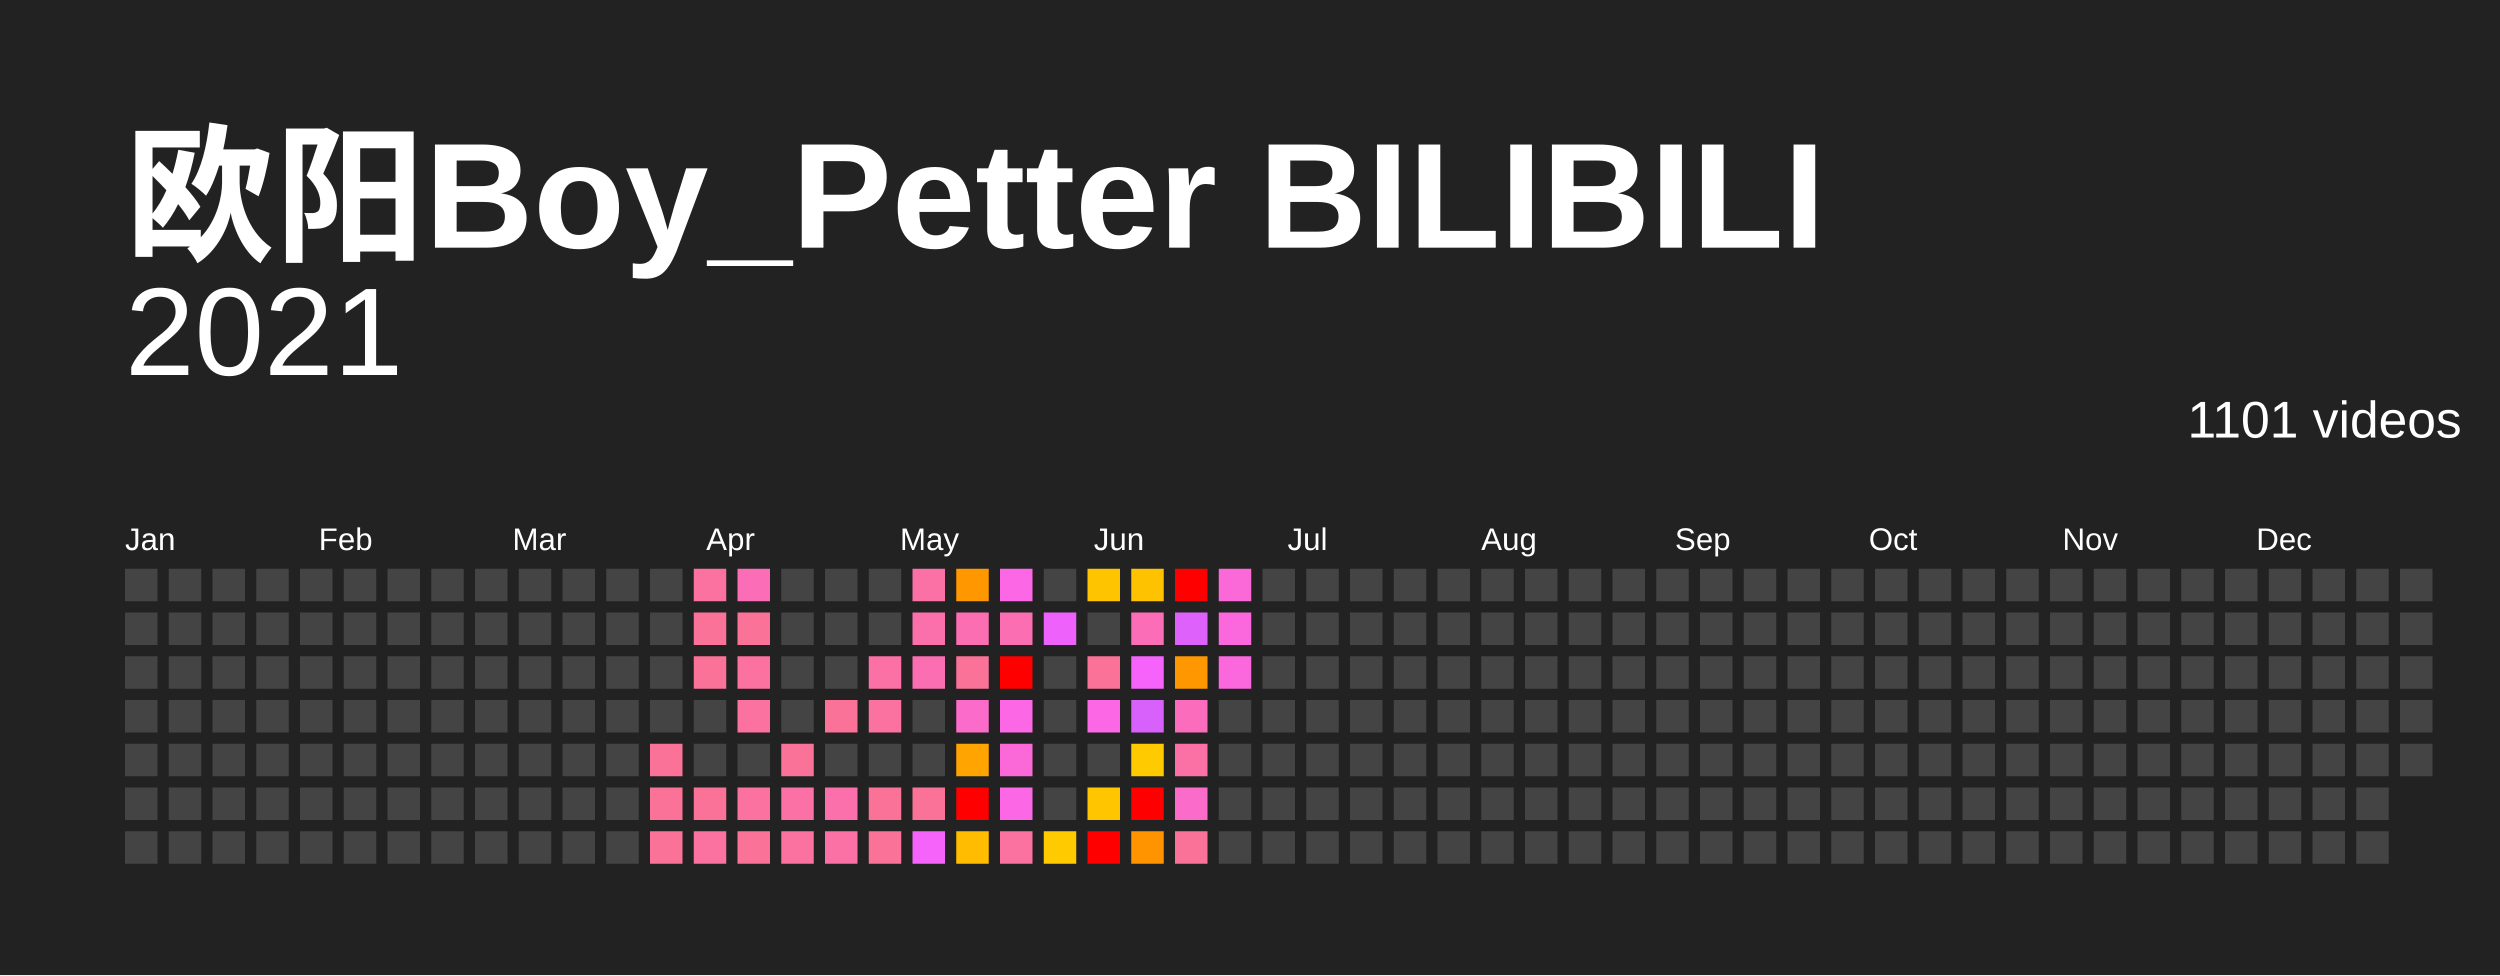
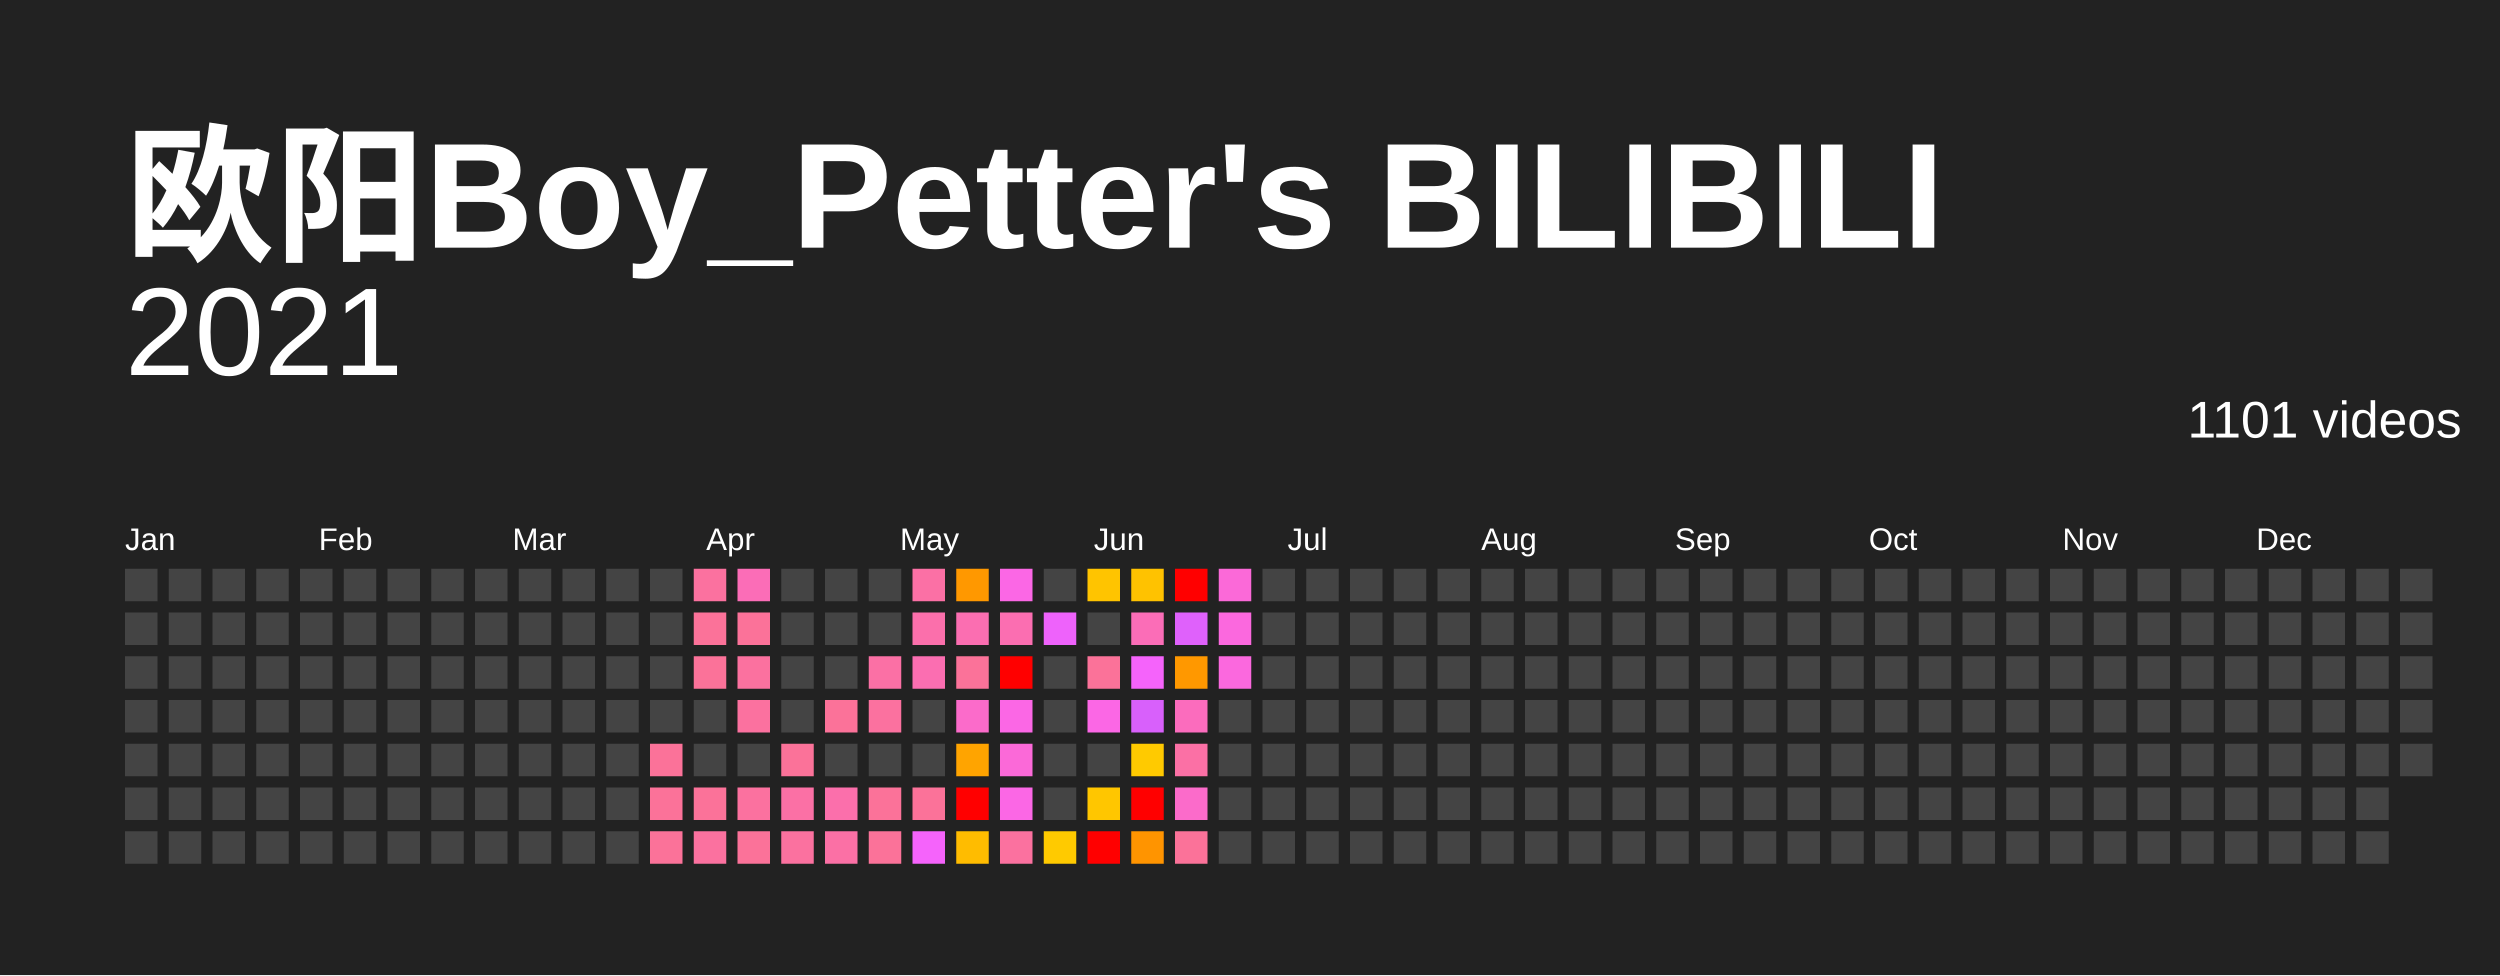
<svg xmlns="http://www.w3.org/2000/svg" baseProfile="full" height="78mm" version="1.1" viewBox="0,0,200,78" width="200mm">
  <defs />
  <rect fill="#222222" height="78" width="200" x="0" y="0" />
-   <text fill="#FFFFFF" style="font-size:12px; font-family:Arial; font-weight:bold;" x="10" y="20">欧阳Boy_Petter BILIBILI</text>
+   <text fill="#FFFFFF" style="font-size:12px; font-family:Arial; font-weight:bold;" x="10" y="20">欧阳Boy_Petter's BILIBILI</text>
  <text alignment-baseline="hanging" fill="#FFFFFF" style="font-size:10.0px; font-family:Arial;" x="10" y="30">2021</text>
  <text alignment-baseline="hanging" fill="#FFFFFF" style="font-size:4.125px; font-family:Arial;" x="175" y="35">1101 videos</text>
  <text fill="#FFFFFF" style="font-size:2.5px; font-family:Arial" x="10.0" y="44">Jan</text>
  <text fill="#FFFFFF" style="font-size:2.5px; font-family:Arial" x="25.5" y="44">Feb</text>
  <text fill="#FFFFFF" style="font-size:2.5px; font-family:Arial" x="41.0" y="44">Mar</text>
  <text fill="#FFFFFF" style="font-size:2.5px; font-family:Arial" x="56.5" y="44">Apr</text>
  <text fill="#FFFFFF" style="font-size:2.5px; font-family:Arial" x="72.0" y="44">May</text>
  <text fill="#FFFFFF" style="font-size:2.5px; font-family:Arial" x="87.5" y="44">Jun</text>
  <text fill="#FFFFFF" style="font-size:2.5px; font-family:Arial" x="103.0" y="44">Jul</text>
  <text fill="#FFFFFF" style="font-size:2.5px; font-family:Arial" x="118.5" y="44">Aug</text>
  <text fill="#FFFFFF" style="font-size:2.5px; font-family:Arial" x="134.0" y="44">Sep</text>
  <text fill="#FFFFFF" style="font-size:2.5px; font-family:Arial" x="149.5" y="44">Oct</text>
  <text fill="#FFFFFF" style="font-size:2.5px; font-family:Arial" x="165.0" y="44">Nov</text>
  <text fill="#FFFFFF" style="font-size:2.5px; font-family:Arial" x="180.5" y="44">Dec</text>
  <rect fill="#444444" height="2.6" width="2.6" x="10.0" y="45.5" />
  <rect fill="#444444" height="2.6" width="2.6" x="10.0" y="49.0" />
  <rect fill="#444444" height="2.6" width="2.6" x="10.0" y="52.5" />
  <rect fill="#444444" height="2.6" width="2.6" x="10.0" y="56.0" />
  <rect fill="#444444" height="2.6" width="2.6" x="10.0" y="59.5" />
  <rect fill="#444444" height="2.6" width="2.6" x="10.0" y="63.0" />
  <rect fill="#444444" height="2.6" width="2.6" x="10.0" y="66.5" />
  <rect fill="#444444" height="2.6" width="2.6" x="13.5" y="45.5" />
  <rect fill="#444444" height="2.6" width="2.6" x="13.5" y="49.0" />
  <rect fill="#444444" height="2.6" width="2.6" x="13.5" y="52.5" />
  <rect fill="#444444" height="2.6" width="2.6" x="13.5" y="56.0" />
  <rect fill="#444444" height="2.6" width="2.6" x="13.5" y="59.5" />
  <rect fill="#444444" height="2.6" width="2.6" x="13.5" y="63.0" />
  <rect fill="#444444" height="2.6" width="2.6" x="13.5" y="66.5" />
  <rect fill="#444444" height="2.6" width="2.6" x="17.0" y="45.5" />
  <rect fill="#444444" height="2.6" width="2.6" x="17.0" y="49.0" />
  <rect fill="#444444" height="2.6" width="2.6" x="17.0" y="52.5" />
  <rect fill="#444444" height="2.6" width="2.6" x="17.0" y="56.0" />
  <rect fill="#444444" height="2.6" width="2.6" x="17.0" y="59.5" />
  <rect fill="#444444" height="2.6" width="2.6" x="17.0" y="63.0" />
  <rect fill="#444444" height="2.6" width="2.6" x="17.0" y="66.5" />
  <rect fill="#444444" height="2.6" width="2.6" x="20.5" y="45.5" />
  <rect fill="#444444" height="2.6" width="2.6" x="20.5" y="49.0" />
  <rect fill="#444444" height="2.6" width="2.6" x="20.5" y="52.5" />
  <rect fill="#444444" height="2.6" width="2.6" x="20.5" y="56.0" />
  <rect fill="#444444" height="2.6" width="2.6" x="20.5" y="59.5" />
  <rect fill="#444444" height="2.6" width="2.6" x="20.5" y="63.0" />
  <rect fill="#444444" height="2.6" width="2.6" x="20.5" y="66.5" />
  <rect fill="#444444" height="2.6" width="2.6" x="24.0" y="45.5" />
  <rect fill="#444444" height="2.6" width="2.6" x="24.0" y="49.0" />
  <rect fill="#444444" height="2.6" width="2.6" x="24.0" y="52.5" />
  <rect fill="#444444" height="2.6" width="2.6" x="24.0" y="56.0" />
  <rect fill="#444444" height="2.6" width="2.6" x="24.0" y="59.5" />
  <rect fill="#444444" height="2.6" width="2.6" x="24.0" y="63.0" />
  <rect fill="#444444" height="2.6" width="2.6" x="24.0" y="66.5" />
  <rect fill="#444444" height="2.6" width="2.6" x="27.5" y="45.5" />
  <rect fill="#444444" height="2.6" width="2.6" x="27.5" y="49.0" />
  <rect fill="#444444" height="2.6" width="2.6" x="27.5" y="52.5" />
  <rect fill="#444444" height="2.6" width="2.6" x="27.5" y="56.0" />
  <rect fill="#444444" height="2.6" width="2.6" x="27.5" y="59.5" />
  <rect fill="#444444" height="2.6" width="2.6" x="27.5" y="63.0" />
  <rect fill="#444444" height="2.6" width="2.6" x="27.5" y="66.5" />
  <rect fill="#444444" height="2.6" width="2.6" x="31.0" y="45.5" />
  <rect fill="#444444" height="2.6" width="2.6" x="31.0" y="49.0" />
  <rect fill="#444444" height="2.6" width="2.6" x="31.0" y="52.5" />
  <rect fill="#444444" height="2.6" width="2.6" x="31.0" y="56.0" />
  <rect fill="#444444" height="2.6" width="2.6" x="31.0" y="59.5" />
  <rect fill="#444444" height="2.6" width="2.6" x="31.0" y="63.0" />
  <rect fill="#444444" height="2.6" width="2.6" x="31.0" y="66.5" />
  <rect fill="#444444" height="2.6" width="2.6" x="34.5" y="45.5" />
  <rect fill="#444444" height="2.6" width="2.6" x="34.5" y="49.0" />
  <rect fill="#444444" height="2.6" width="2.6" x="34.5" y="52.5" />
  <rect fill="#444444" height="2.6" width="2.6" x="34.5" y="56.0" />
  <rect fill="#444444" height="2.6" width="2.6" x="34.5" y="59.5" />
  <rect fill="#444444" height="2.6" width="2.6" x="34.5" y="63.0" />
  <rect fill="#444444" height="2.6" width="2.6" x="34.5" y="66.5" />
  <rect fill="#444444" height="2.6" width="2.6" x="38.0" y="45.5" />
  <rect fill="#444444" height="2.6" width="2.6" x="38.0" y="49.0" />
  <rect fill="#444444" height="2.6" width="2.6" x="38.0" y="52.5" />
  <rect fill="#444444" height="2.6" width="2.6" x="38.0" y="56.0" />
  <rect fill="#444444" height="2.6" width="2.6" x="38.0" y="59.5" />
  <rect fill="#444444" height="2.6" width="2.6" x="38.0" y="63.0" />
  <rect fill="#444444" height="2.6" width="2.6" x="38.0" y="66.5" />
  <rect fill="#444444" height="2.6" width="2.6" x="41.5" y="45.5" />
  <rect fill="#444444" height="2.6" width="2.6" x="41.5" y="49.0" />
  <rect fill="#444444" height="2.6" width="2.6" x="41.5" y="52.5" />
  <rect fill="#444444" height="2.6" width="2.6" x="41.5" y="56.0" />
  <rect fill="#444444" height="2.6" width="2.6" x="41.5" y="59.5" />
  <rect fill="#444444" height="2.6" width="2.6" x="41.5" y="63.0" />
  <rect fill="#444444" height="2.6" width="2.6" x="41.5" y="66.5" />
  <rect fill="#444444" height="2.6" width="2.6" x="45.0" y="45.5" />
  <rect fill="#444444" height="2.6" width="2.6" x="45.0" y="49.0" />
  <rect fill="#444444" height="2.6" width="2.6" x="45.0" y="52.5" />
  <rect fill="#444444" height="2.6" width="2.6" x="45.0" y="56.0" />
  <rect fill="#444444" height="2.6" width="2.6" x="45.0" y="59.5" />
  <rect fill="#444444" height="2.6" width="2.6" x="45.0" y="63.0" />
  <rect fill="#444444" height="2.6" width="2.6" x="45.0" y="66.5" />
  <rect fill="#444444" height="2.6" width="2.6" x="48.5" y="45.5" />
  <rect fill="#444444" height="2.6" width="2.6" x="48.5" y="49.0" />
  <rect fill="#444444" height="2.6" width="2.6" x="48.5" y="52.5" />
  <rect fill="#444444" height="2.6" width="2.6" x="48.5" y="56.0" />
  <rect fill="#444444" height="2.6" width="2.6" x="48.5" y="59.5" />
  <rect fill="#444444" height="2.6" width="2.6" x="48.5" y="63.0" />
  <rect fill="#444444" height="2.6" width="2.6" x="48.5" y="66.5" />
  <rect fill="#444444" height="2.6" width="2.6" x="52.0" y="45.5" />
  <rect fill="#444444" height="2.6" width="2.6" x="52.0" y="49.0" />
  <rect fill="#444444" height="2.6" width="2.6" x="52.0" y="52.5" />
  <rect fill="#444444" height="2.6" width="2.6" x="52.0" y="56.0" />
  <rect fill="#fb7299" height="2.6" width="2.6" x="52.0" y="59.5" />
  <rect fill="#fb7299" height="2.6" width="2.6" x="52.0" y="63.0" />
  <rect fill="#fb7299" height="2.6" width="2.6" x="52.0" y="66.5" />
  <rect fill="#fb719f" height="2.6" width="2.6" x="55.5" y="45.5" />
  <rect fill="#fb7299" height="2.6" width="2.6" x="55.5" y="49.0" />
  <rect fill="#fb7299" height="2.6" width="2.6" x="55.5" y="52.5" />
  <rect fill="#444444" height="2.6" width="2.6" x="55.5" y="56.0" />
  <rect fill="#444444" height="2.6" width="2.6" x="55.5" y="59.5" />
  <rect fill="#fb7299" height="2.6" width="2.6" x="55.5" y="63.0" />
  <rect fill="#fb719f" height="2.6" width="2.6" x="55.5" y="66.5" />
  <rect fill="#fb6db7" height="2.6" width="2.6" x="59.0" y="45.5" />
  <rect fill="#fb7299" height="2.6" width="2.6" x="59.0" y="49.0" />
  <rect fill="#fb719f" height="2.6" width="2.6" x="59.0" y="52.5" />
  <rect fill="#fb719f" height="2.6" width="2.6" x="59.0" y="56.0" />
  <rect fill="#444444" height="2.6" width="2.6" x="59.0" y="59.5" />
  <rect fill="#fb719f" height="2.6" width="2.6" x="59.0" y="63.0" />
  <rect fill="#fb7299" height="2.6" width="2.6" x="59.0" y="66.5" />
  <rect fill="#444444" height="2.6" width="2.6" x="62.5" y="45.5" />
  <rect fill="#444444" height="2.6" width="2.6" x="62.5" y="49.0" />
  <rect fill="#444444" height="2.6" width="2.6" x="62.5" y="52.5" />
  <rect fill="#444444" height="2.6" width="2.6" x="62.5" y="56.0" />
  <rect fill="#fb7299" height="2.6" width="2.6" x="62.5" y="59.5" />
  <rect fill="#fb70a5" height="2.6" width="2.6" x="62.5" y="63.0" />
  <rect fill="#fb719f" height="2.6" width="2.6" x="62.5" y="66.5" />
  <rect fill="#444444" height="2.6" width="2.6" x="66.0" y="45.5" />
  <rect fill="#444444" height="2.6" width="2.6" x="66.0" y="49.0" />
  <rect fill="#444444" height="2.6" width="2.6" x="66.0" y="52.5" />
  <rect fill="#fb7299" height="2.6" width="2.6" x="66.0" y="56.0" />
  <rect fill="#444444" height="2.6" width="2.6" x="66.0" y="59.5" />
  <rect fill="#fb6fab" height="2.6" width="2.6" x="66.0" y="63.0" />
  <rect fill="#fb70a5" height="2.6" width="2.6" x="66.0" y="66.5" />
  <rect fill="#444444" height="2.6" width="2.6" x="69.5" y="45.5" />
  <rect fill="#444444" height="2.6" width="2.6" x="69.5" y="49.0" />
  <rect fill="#fb70a5" height="2.6" width="2.6" x="69.5" y="52.5" />
  <rect fill="#fb719f" height="2.6" width="2.6" x="69.5" y="56.0" />
  <rect fill="#444444" height="2.6" width="2.6" x="69.5" y="59.5" />
  <rect fill="#fb7299" height="2.6" width="2.6" x="69.5" y="63.0" />
  <rect fill="#fb7299" height="2.6" width="2.6" x="69.5" y="66.5" />
  <rect fill="#fb70a5" height="2.6" width="2.6" x="73.0" y="45.5" />
  <rect fill="#fb6fab" height="2.6" width="2.6" x="73.0" y="49.0" />
  <rect fill="#fb6eb1" height="2.6" width="2.6" x="73.0" y="52.5" />
  <rect fill="#444444" height="2.6" width="2.6" x="73.0" y="56.0" />
  <rect fill="#444444" height="2.6" width="2.6" x="73.0" y="59.5" />
  <rect fill="#fb7299" height="2.6" width="2.6" x="73.0" y="63.0" />
  <rect fill="#f563fb" height="2.6" width="2.6" x="73.0" y="66.5" />
  <rect fill="#ff9800" height="2.6" width="2.6" x="76.5" y="45.5" />
  <rect fill="#fb6eb1" height="2.6" width="2.6" x="76.5" y="49.0" />
  <rect fill="#fb7299" height="2.6" width="2.6" x="76.5" y="52.5" />
  <rect fill="#fb6bca" height="2.6" width="2.6" x="76.5" y="56.0" />
  <rect fill="#ffa400" height="2.6" width="2.6" x="76.5" y="59.5" />
  <rect fill="red" height="2.6" width="2.6" x="76.5" y="63.0" />
  <rect fill="#ffbc00" height="2.6" width="2.6" x="76.5" y="66.5" />
  <rect fill="#fb67e5" height="2.6" width="2.6" x="80.0" y="45.5" />
  <rect fill="#fb6eb1" height="2.6" width="2.6" x="80.0" y="49.0" />
  <rect fill="red" height="2.6" width="2.6" x="80.0" y="52.5" />
  <rect fill="#fb67e5" height="2.6" width="2.6" x="80.0" y="56.0" />
  <rect fill="#fb69d8" height="2.6" width="2.6" x="80.0" y="59.5" />
  <rect fill="#fb67e5" height="2.6" width="2.6" x="80.0" y="63.0" />
  <rect fill="#fb719f" height="2.6" width="2.6" x="80.0" y="66.5" />
  <rect fill="#444444" height="2.6" width="2.6" x="83.5" y="45.5" />
  <rect fill="#ee62fb" height="2.6" width="2.6" x="83.5" y="49.0" />
  <rect fill="#444444" height="2.6" width="2.6" x="83.5" y="52.5" />
  <rect fill="#444444" height="2.6" width="2.6" x="83.5" y="56.0" />
  <rect fill="#444444" height="2.6" width="2.6" x="83.5" y="59.5" />
  <rect fill="#444444" height="2.6" width="2.6" x="83.5" y="63.0" />
  <rect fill="#ffca00" height="2.6" width="2.6" x="83.5" y="66.5" />
  <rect fill="#ffc400" height="2.6" width="2.6" x="87.0" y="45.5" />
  <rect fill="#444444" height="2.6" width="2.6" x="87.0" y="49.0" />
  <rect fill="#fb7299" height="2.6" width="2.6" x="87.0" y="52.5" />
  <rect fill="#fb67e5" height="2.6" width="2.6" x="87.0" y="56.0" />
  <rect fill="#444444" height="2.6" width="2.6" x="87.0" y="59.5" />
  <rect fill="#ffc600" height="2.6" width="2.6" x="87.0" y="63.0" />
  <rect fill="red" height="2.6" width="2.6" x="87.0" y="66.5" />
  <rect fill="#ffc200" height="2.6" width="2.6" x="90.5" y="45.5" />
  <rect fill="#fb6db7" height="2.6" width="2.6" x="90.5" y="49.0" />
  <rect fill="#f563fb" height="2.6" width="2.6" x="90.5" y="52.5" />
  <rect fill="#d860fb" height="2.6" width="2.6" x="90.5" y="56.0" />
  <rect fill="#ffca00" height="2.6" width="2.6" x="90.5" y="59.5" />
  <rect fill="red" height="2.6" width="2.6" x="90.5" y="63.0" />
  <rect fill="#ff9400" height="2.6" width="2.6" x="90.5" y="66.5" />
  <rect fill="red" height="2.6" width="2.6" x="94.0" y="45.5" />
  <rect fill="#df61fb" height="2.6" width="2.6" x="94.0" y="49.0" />
  <rect fill="#ff9800" height="2.6" width="2.6" x="94.0" y="52.5" />
  <rect fill="#fb6cbd" height="2.6" width="2.6" x="94.0" y="56.0" />
  <rect fill="#fb70a5" height="2.6" width="2.6" x="94.0" y="59.5" />
  <rect fill="#fb6bca" height="2.6" width="2.6" x="94.0" y="63.0" />
  <rect fill="#fb7299" height="2.6" width="2.6" x="94.0" y="66.5" />
  <rect fill="#fb69d8" height="2.6" width="2.6" x="97.5" y="45.5" />
  <rect fill="#fb68de" height="2.6" width="2.6" x="97.5" y="49.0" />
  <rect fill="#fb68de" height="2.6" width="2.6" x="97.5" y="52.5" />
  <rect fill="#444444" height="2.6" width="2.6" x="97.5" y="56.0" />
  <rect fill="#444444" height="2.6" width="2.6" x="97.5" y="59.5" />
  <rect fill="#444444" height="2.6" width="2.6" x="97.5" y="63.0" />
  <rect fill="#444444" height="2.6" width="2.6" x="97.5" y="66.5" />
  <rect fill="#444444" height="2.6" width="2.6" x="101.0" y="45.5" />
  <rect fill="#444444" height="2.6" width="2.6" x="101.0" y="49.0" />
  <rect fill="#444444" height="2.6" width="2.6" x="101.0" y="52.5" />
  <rect fill="#444444" height="2.6" width="2.6" x="101.0" y="56.0" />
  <rect fill="#444444" height="2.6" width="2.6" x="101.0" y="59.5" />
  <rect fill="#444444" height="2.6" width="2.6" x="101.0" y="63.0" />
  <rect fill="#444444" height="2.6" width="2.6" x="101.0" y="66.5" />
  <rect fill="#444444" height="2.6" width="2.6" x="104.5" y="45.5" />
  <rect fill="#444444" height="2.6" width="2.6" x="104.5" y="49.0" />
  <rect fill="#444444" height="2.6" width="2.6" x="104.5" y="52.5" />
  <rect fill="#444444" height="2.6" width="2.6" x="104.5" y="56.0" />
  <rect fill="#444444" height="2.6" width="2.6" x="104.5" y="59.5" />
  <rect fill="#444444" height="2.6" width="2.6" x="104.5" y="63.0" />
  <rect fill="#444444" height="2.6" width="2.6" x="104.5" y="66.5" />
  <rect fill="#444444" height="2.6" width="2.6" x="108.0" y="45.5" />
  <rect fill="#444444" height="2.6" width="2.6" x="108.0" y="49.0" />
  <rect fill="#444444" height="2.6" width="2.6" x="108.0" y="52.5" />
  <rect fill="#444444" height="2.6" width="2.6" x="108.0" y="56.0" />
  <rect fill="#444444" height="2.6" width="2.6" x="108.0" y="59.5" />
  <rect fill="#444444" height="2.6" width="2.6" x="108.0" y="63.0" />
  <rect fill="#444444" height="2.6" width="2.6" x="108.0" y="66.5" />
  <rect fill="#444444" height="2.6" width="2.6" x="111.5" y="45.5" />
  <rect fill="#444444" height="2.6" width="2.6" x="111.5" y="49.0" />
  <rect fill="#444444" height="2.6" width="2.6" x="111.5" y="52.5" />
  <rect fill="#444444" height="2.6" width="2.6" x="111.5" y="56.0" />
  <rect fill="#444444" height="2.6" width="2.6" x="111.5" y="59.5" />
  <rect fill="#444444" height="2.6" width="2.6" x="111.5" y="63.0" />
  <rect fill="#444444" height="2.6" width="2.6" x="111.5" y="66.5" />
  <rect fill="#444444" height="2.6" width="2.6" x="115.0" y="45.5" />
  <rect fill="#444444" height="2.6" width="2.6" x="115.0" y="49.0" />
  <rect fill="#444444" height="2.6" width="2.6" x="115.0" y="52.5" />
  <rect fill="#444444" height="2.6" width="2.6" x="115.0" y="56.0" />
  <rect fill="#444444" height="2.6" width="2.6" x="115.0" y="59.5" />
  <rect fill="#444444" height="2.6" width="2.6" x="115.0" y="63.0" />
  <rect fill="#444444" height="2.6" width="2.6" x="115.0" y="66.5" />
  <rect fill="#444444" height="2.6" width="2.6" x="118.5" y="45.5" />
  <rect fill="#444444" height="2.6" width="2.6" x="118.5" y="49.0" />
  <rect fill="#444444" height="2.6" width="2.6" x="118.5" y="52.5" />
  <rect fill="#444444" height="2.6" width="2.6" x="118.5" y="56.0" />
  <rect fill="#444444" height="2.6" width="2.6" x="118.5" y="59.5" />
  <rect fill="#444444" height="2.6" width="2.6" x="118.5" y="63.0" />
  <rect fill="#444444" height="2.6" width="2.6" x="118.5" y="66.5" />
  <rect fill="#444444" height="2.6" width="2.6" x="122.0" y="45.5" />
  <rect fill="#444444" height="2.6" width="2.6" x="122.0" y="49.0" />
  <rect fill="#444444" height="2.6" width="2.6" x="122.0" y="52.5" />
  <rect fill="#444444" height="2.6" width="2.6" x="122.0" y="56.0" />
  <rect fill="#444444" height="2.6" width="2.6" x="122.0" y="59.5" />
  <rect fill="#444444" height="2.6" width="2.6" x="122.0" y="63.0" />
  <rect fill="#444444" height="2.6" width="2.6" x="122.0" y="66.5" />
  <rect fill="#444444" height="2.6" width="2.6" x="125.5" y="45.5" />
  <rect fill="#444444" height="2.6" width="2.6" x="125.5" y="49.0" />
  <rect fill="#444444" height="2.6" width="2.6" x="125.5" y="52.5" />
  <rect fill="#444444" height="2.6" width="2.6" x="125.5" y="56.0" />
  <rect fill="#444444" height="2.6" width="2.6" x="125.5" y="59.5" />
  <rect fill="#444444" height="2.6" width="2.6" x="125.5" y="63.0" />
  <rect fill="#444444" height="2.6" width="2.6" x="125.5" y="66.5" />
  <rect fill="#444444" height="2.6" width="2.6" x="129.0" y="45.5" />
  <rect fill="#444444" height="2.6" width="2.6" x="129.0" y="49.0" />
  <rect fill="#444444" height="2.6" width="2.6" x="129.0" y="52.5" />
  <rect fill="#444444" height="2.6" width="2.6" x="129.0" y="56.0" />
  <rect fill="#444444" height="2.6" width="2.6" x="129.0" y="59.5" />
  <rect fill="#444444" height="2.6" width="2.6" x="129.0" y="63.0" />
  <rect fill="#444444" height="2.6" width="2.6" x="129.0" y="66.5" />
  <rect fill="#444444" height="2.6" width="2.6" x="132.5" y="45.5" />
  <rect fill="#444444" height="2.6" width="2.6" x="132.5" y="49.0" />
  <rect fill="#444444" height="2.6" width="2.6" x="132.5" y="52.5" />
  <rect fill="#444444" height="2.6" width="2.6" x="132.5" y="56.0" />
  <rect fill="#444444" height="2.6" width="2.6" x="132.5" y="59.5" />
  <rect fill="#444444" height="2.6" width="2.6" x="132.5" y="63.0" />
  <rect fill="#444444" height="2.6" width="2.6" x="132.5" y="66.5" />
  <rect fill="#444444" height="2.6" width="2.6" x="136.0" y="45.5" />
  <rect fill="#444444" height="2.6" width="2.6" x="136.0" y="49.0" />
  <rect fill="#444444" height="2.6" width="2.6" x="136.0" y="52.5" />
  <rect fill="#444444" height="2.6" width="2.6" x="136.0" y="56.0" />
  <rect fill="#444444" height="2.6" width="2.6" x="136.0" y="59.5" />
  <rect fill="#444444" height="2.6" width="2.6" x="136.0" y="63.0" />
  <rect fill="#444444" height="2.6" width="2.6" x="136.0" y="66.5" />
  <rect fill="#444444" height="2.6" width="2.6" x="139.5" y="45.5" />
  <rect fill="#444444" height="2.6" width="2.6" x="139.5" y="49.0" />
  <rect fill="#444444" height="2.6" width="2.6" x="139.5" y="52.5" />
  <rect fill="#444444" height="2.6" width="2.6" x="139.5" y="56.0" />
  <rect fill="#444444" height="2.6" width="2.6" x="139.5" y="59.5" />
  <rect fill="#444444" height="2.6" width="2.6" x="139.5" y="63.0" />
  <rect fill="#444444" height="2.6" width="2.6" x="139.5" y="66.5" />
  <rect fill="#444444" height="2.6" width="2.6" x="143.0" y="45.5" />
  <rect fill="#444444" height="2.6" width="2.6" x="143.0" y="49.0" />
  <rect fill="#444444" height="2.6" width="2.6" x="143.0" y="52.5" />
  <rect fill="#444444" height="2.6" width="2.6" x="143.0" y="56.0" />
  <rect fill="#444444" height="2.6" width="2.6" x="143.0" y="59.5" />
  <rect fill="#444444" height="2.6" width="2.6" x="143.0" y="63.0" />
  <rect fill="#444444" height="2.6" width="2.6" x="143.0" y="66.5" />
  <rect fill="#444444" height="2.6" width="2.6" x="146.5" y="45.5" />
  <rect fill="#444444" height="2.6" width="2.6" x="146.5" y="49.0" />
  <rect fill="#444444" height="2.6" width="2.6" x="146.5" y="52.5" />
  <rect fill="#444444" height="2.6" width="2.6" x="146.5" y="56.0" />
  <rect fill="#444444" height="2.6" width="2.6" x="146.5" y="59.5" />
  <rect fill="#444444" height="2.6" width="2.6" x="146.5" y="63.0" />
  <rect fill="#444444" height="2.6" width="2.6" x="146.5" y="66.5" />
  <rect fill="#444444" height="2.6" width="2.6" x="150.0" y="45.5" />
  <rect fill="#444444" height="2.6" width="2.6" x="150.0" y="49.0" />
  <rect fill="#444444" height="2.6" width="2.6" x="150.0" y="52.5" />
  <rect fill="#444444" height="2.6" width="2.6" x="150.0" y="56.0" />
  <rect fill="#444444" height="2.6" width="2.6" x="150.0" y="59.5" />
  <rect fill="#444444" height="2.6" width="2.6" x="150.0" y="63.0" />
  <rect fill="#444444" height="2.6" width="2.6" x="150.0" y="66.5" />
  <rect fill="#444444" height="2.6" width="2.6" x="153.5" y="45.5" />
  <rect fill="#444444" height="2.6" width="2.6" x="153.5" y="49.0" />
  <rect fill="#444444" height="2.6" width="2.6" x="153.5" y="52.5" />
  <rect fill="#444444" height="2.6" width="2.6" x="153.5" y="56.0" />
  <rect fill="#444444" height="2.6" width="2.6" x="153.5" y="59.5" />
  <rect fill="#444444" height="2.6" width="2.6" x="153.5" y="63.0" />
  <rect fill="#444444" height="2.6" width="2.6" x="153.5" y="66.5" />
  <rect fill="#444444" height="2.6" width="2.6" x="157.0" y="45.5" />
  <rect fill="#444444" height="2.6" width="2.6" x="157.0" y="49.0" />
  <rect fill="#444444" height="2.6" width="2.6" x="157.0" y="52.5" />
  <rect fill="#444444" height="2.6" width="2.6" x="157.0" y="56.0" />
  <rect fill="#444444" height="2.6" width="2.6" x="157.0" y="59.5" />
  <rect fill="#444444" height="2.6" width="2.6" x="157.0" y="63.0" />
  <rect fill="#444444" height="2.6" width="2.6" x="157.0" y="66.5" />
  <rect fill="#444444" height="2.6" width="2.6" x="160.5" y="45.5" />
  <rect fill="#444444" height="2.6" width="2.6" x="160.5" y="49.0" />
  <rect fill="#444444" height="2.6" width="2.6" x="160.5" y="52.5" />
  <rect fill="#444444" height="2.6" width="2.6" x="160.5" y="56.0" />
  <rect fill="#444444" height="2.6" width="2.6" x="160.5" y="59.5" />
  <rect fill="#444444" height="2.6" width="2.6" x="160.5" y="63.0" />
  <rect fill="#444444" height="2.6" width="2.6" x="160.5" y="66.5" />
  <rect fill="#444444" height="2.6" width="2.6" x="164.0" y="45.5" />
  <rect fill="#444444" height="2.6" width="2.6" x="164.0" y="49.0" />
  <rect fill="#444444" height="2.6" width="2.6" x="164.0" y="52.5" />
  <rect fill="#444444" height="2.6" width="2.6" x="164.0" y="56.0" />
  <rect fill="#444444" height="2.6" width="2.6" x="164.0" y="59.5" />
  <rect fill="#444444" height="2.6" width="2.6" x="164.0" y="63.0" />
  <rect fill="#444444" height="2.6" width="2.6" x="164.0" y="66.5" />
  <rect fill="#444444" height="2.6" width="2.6" x="167.5" y="45.5" />
  <rect fill="#444444" height="2.6" width="2.6" x="167.5" y="49.0" />
  <rect fill="#444444" height="2.6" width="2.6" x="167.5" y="52.5" />
  <rect fill="#444444" height="2.6" width="2.6" x="167.5" y="56.0" />
  <rect fill="#444444" height="2.6" width="2.6" x="167.5" y="59.5" />
  <rect fill="#444444" height="2.6" width="2.6" x="167.5" y="63.0" />
  <rect fill="#444444" height="2.6" width="2.6" x="167.5" y="66.5" />
  <rect fill="#444444" height="2.6" width="2.6" x="171.0" y="45.5" />
  <rect fill="#444444" height="2.6" width="2.6" x="171.0" y="49.0" />
  <rect fill="#444444" height="2.6" width="2.6" x="171.0" y="52.5" />
  <rect fill="#444444" height="2.6" width="2.6" x="171.0" y="56.0" />
  <rect fill="#444444" height="2.6" width="2.6" x="171.0" y="59.5" />
  <rect fill="#444444" height="2.6" width="2.6" x="171.0" y="63.0" />
  <rect fill="#444444" height="2.6" width="2.6" x="171.0" y="66.5" />
  <rect fill="#444444" height="2.6" width="2.6" x="174.5" y="45.5" />
  <rect fill="#444444" height="2.6" width="2.6" x="174.5" y="49.0" />
  <rect fill="#444444" height="2.6" width="2.6" x="174.5" y="52.5" />
  <rect fill="#444444" height="2.6" width="2.6" x="174.5" y="56.0" />
  <rect fill="#444444" height="2.6" width="2.6" x="174.5" y="59.5" />
  <rect fill="#444444" height="2.6" width="2.6" x="174.5" y="63.0" />
  <rect fill="#444444" height="2.6" width="2.6" x="174.5" y="66.5" />
  <rect fill="#444444" height="2.6" width="2.6" x="178.0" y="45.5" />
  <rect fill="#444444" height="2.6" width="2.6" x="178.0" y="49.0" />
  <rect fill="#444444" height="2.6" width="2.6" x="178.0" y="52.5" />
  <rect fill="#444444" height="2.6" width="2.6" x="178.0" y="56.0" />
  <rect fill="#444444" height="2.6" width="2.6" x="178.0" y="59.5" />
  <rect fill="#444444" height="2.6" width="2.6" x="178.0" y="63.0" />
  <rect fill="#444444" height="2.6" width="2.6" x="178.0" y="66.5" />
  <rect fill="#444444" height="2.6" width="2.6" x="181.5" y="45.5" />
  <rect fill="#444444" height="2.6" width="2.6" x="181.5" y="49.0" />
  <rect fill="#444444" height="2.6" width="2.6" x="181.5" y="52.5" />
  <rect fill="#444444" height="2.6" width="2.6" x="181.5" y="56.0" />
  <rect fill="#444444" height="2.6" width="2.6" x="181.5" y="59.5" />
  <rect fill="#444444" height="2.6" width="2.6" x="181.5" y="63.0" />
  <rect fill="#444444" height="2.6" width="2.6" x="181.5" y="66.5" />
  <rect fill="#444444" height="2.6" width="2.6" x="185.0" y="45.5" />
  <rect fill="#444444" height="2.6" width="2.6" x="185.0" y="49.0" />
  <rect fill="#444444" height="2.6" width="2.6" x="185.0" y="52.5" />
  <rect fill="#444444" height="2.6" width="2.6" x="185.0" y="56.0" />
  <rect fill="#444444" height="2.6" width="2.6" x="185.0" y="59.5" />
  <rect fill="#444444" height="2.6" width="2.6" x="185.0" y="63.0" />
  <rect fill="#444444" height="2.6" width="2.6" x="185.0" y="66.5" />
  <rect fill="#444444" height="2.6" width="2.6" x="188.5" y="45.5" />
  <rect fill="#444444" height="2.6" width="2.6" x="188.5" y="49.0" />
  <rect fill="#444444" height="2.6" width="2.6" x="188.5" y="52.5" />
  <rect fill="#444444" height="2.6" width="2.6" x="188.5" y="56.0" />
  <rect fill="#444444" height="2.6" width="2.6" x="188.5" y="59.5" />
  <rect fill="#444444" height="2.6" width="2.6" x="188.5" y="63.0" />
  <rect fill="#444444" height="2.6" width="2.6" x="188.5" y="66.5" />
  <rect fill="#444444" height="2.6" width="2.6" x="192.0" y="45.5" />
  <rect fill="#444444" height="2.6" width="2.6" x="192.0" y="49.0" />
  <rect fill="#444444" height="2.6" width="2.6" x="192.0" y="52.5" />
  <rect fill="#444444" height="2.6" width="2.6" x="192.0" y="56.0" />
  <rect fill="#444444" height="2.6" width="2.6" x="192.0" y="59.5" />
</svg>
